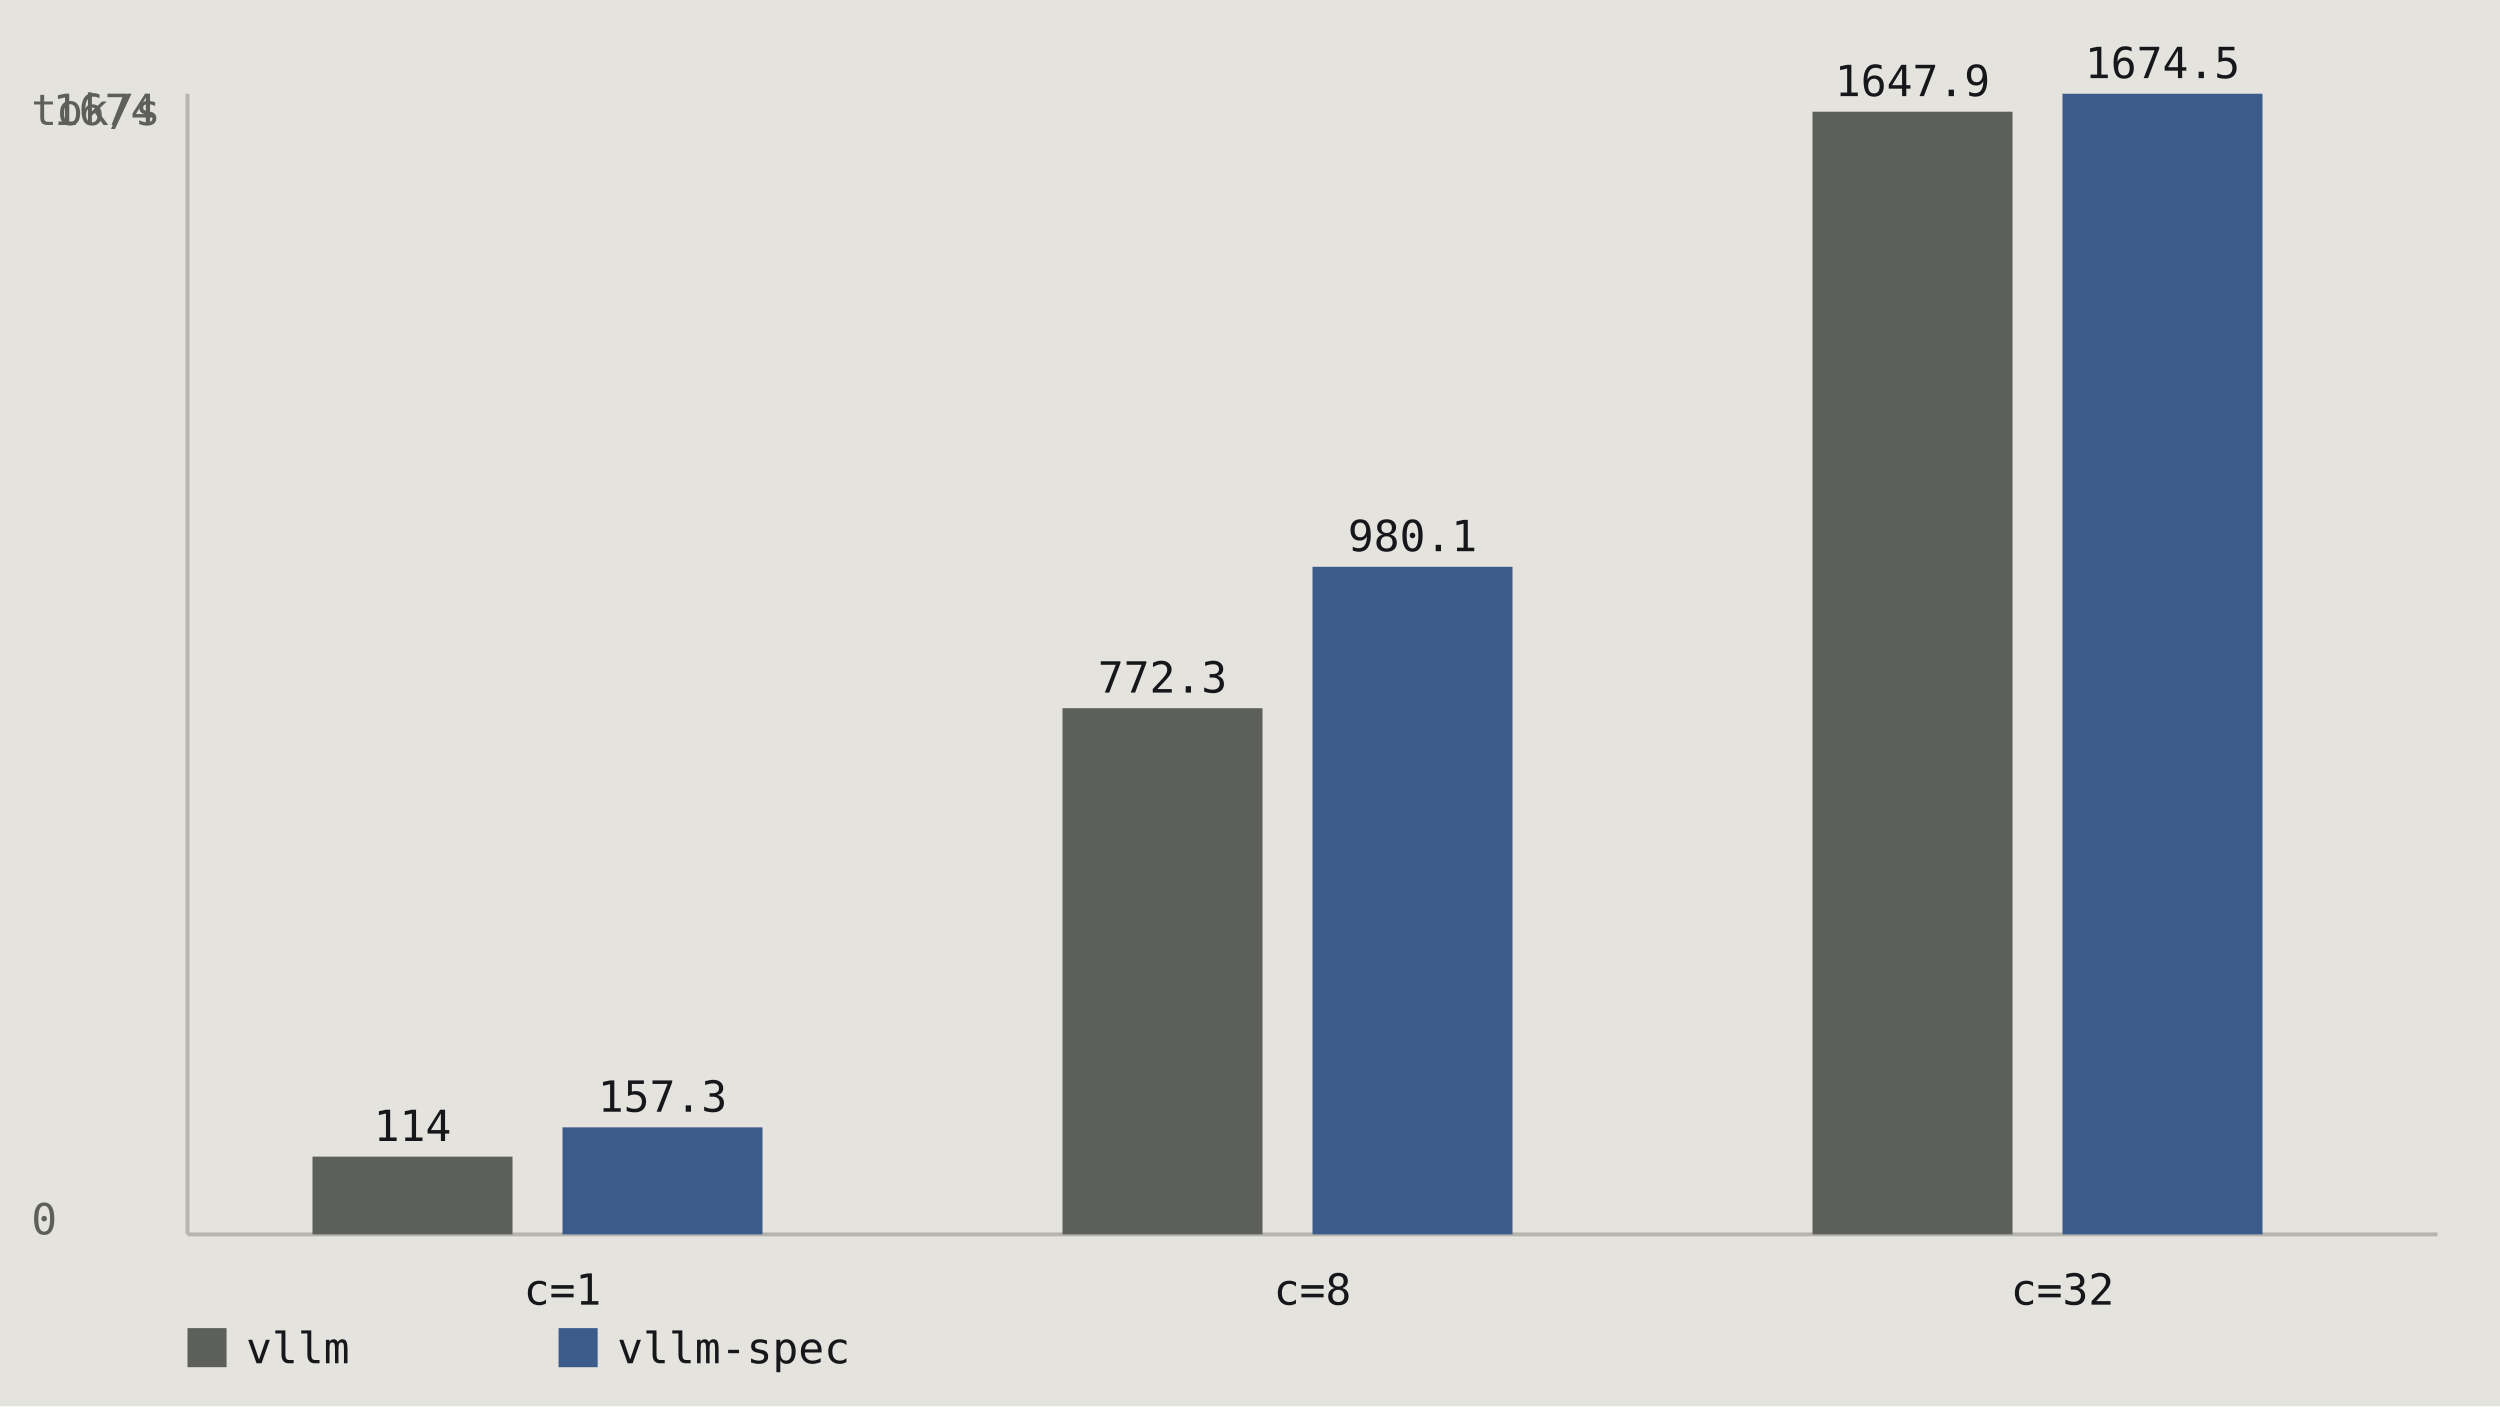
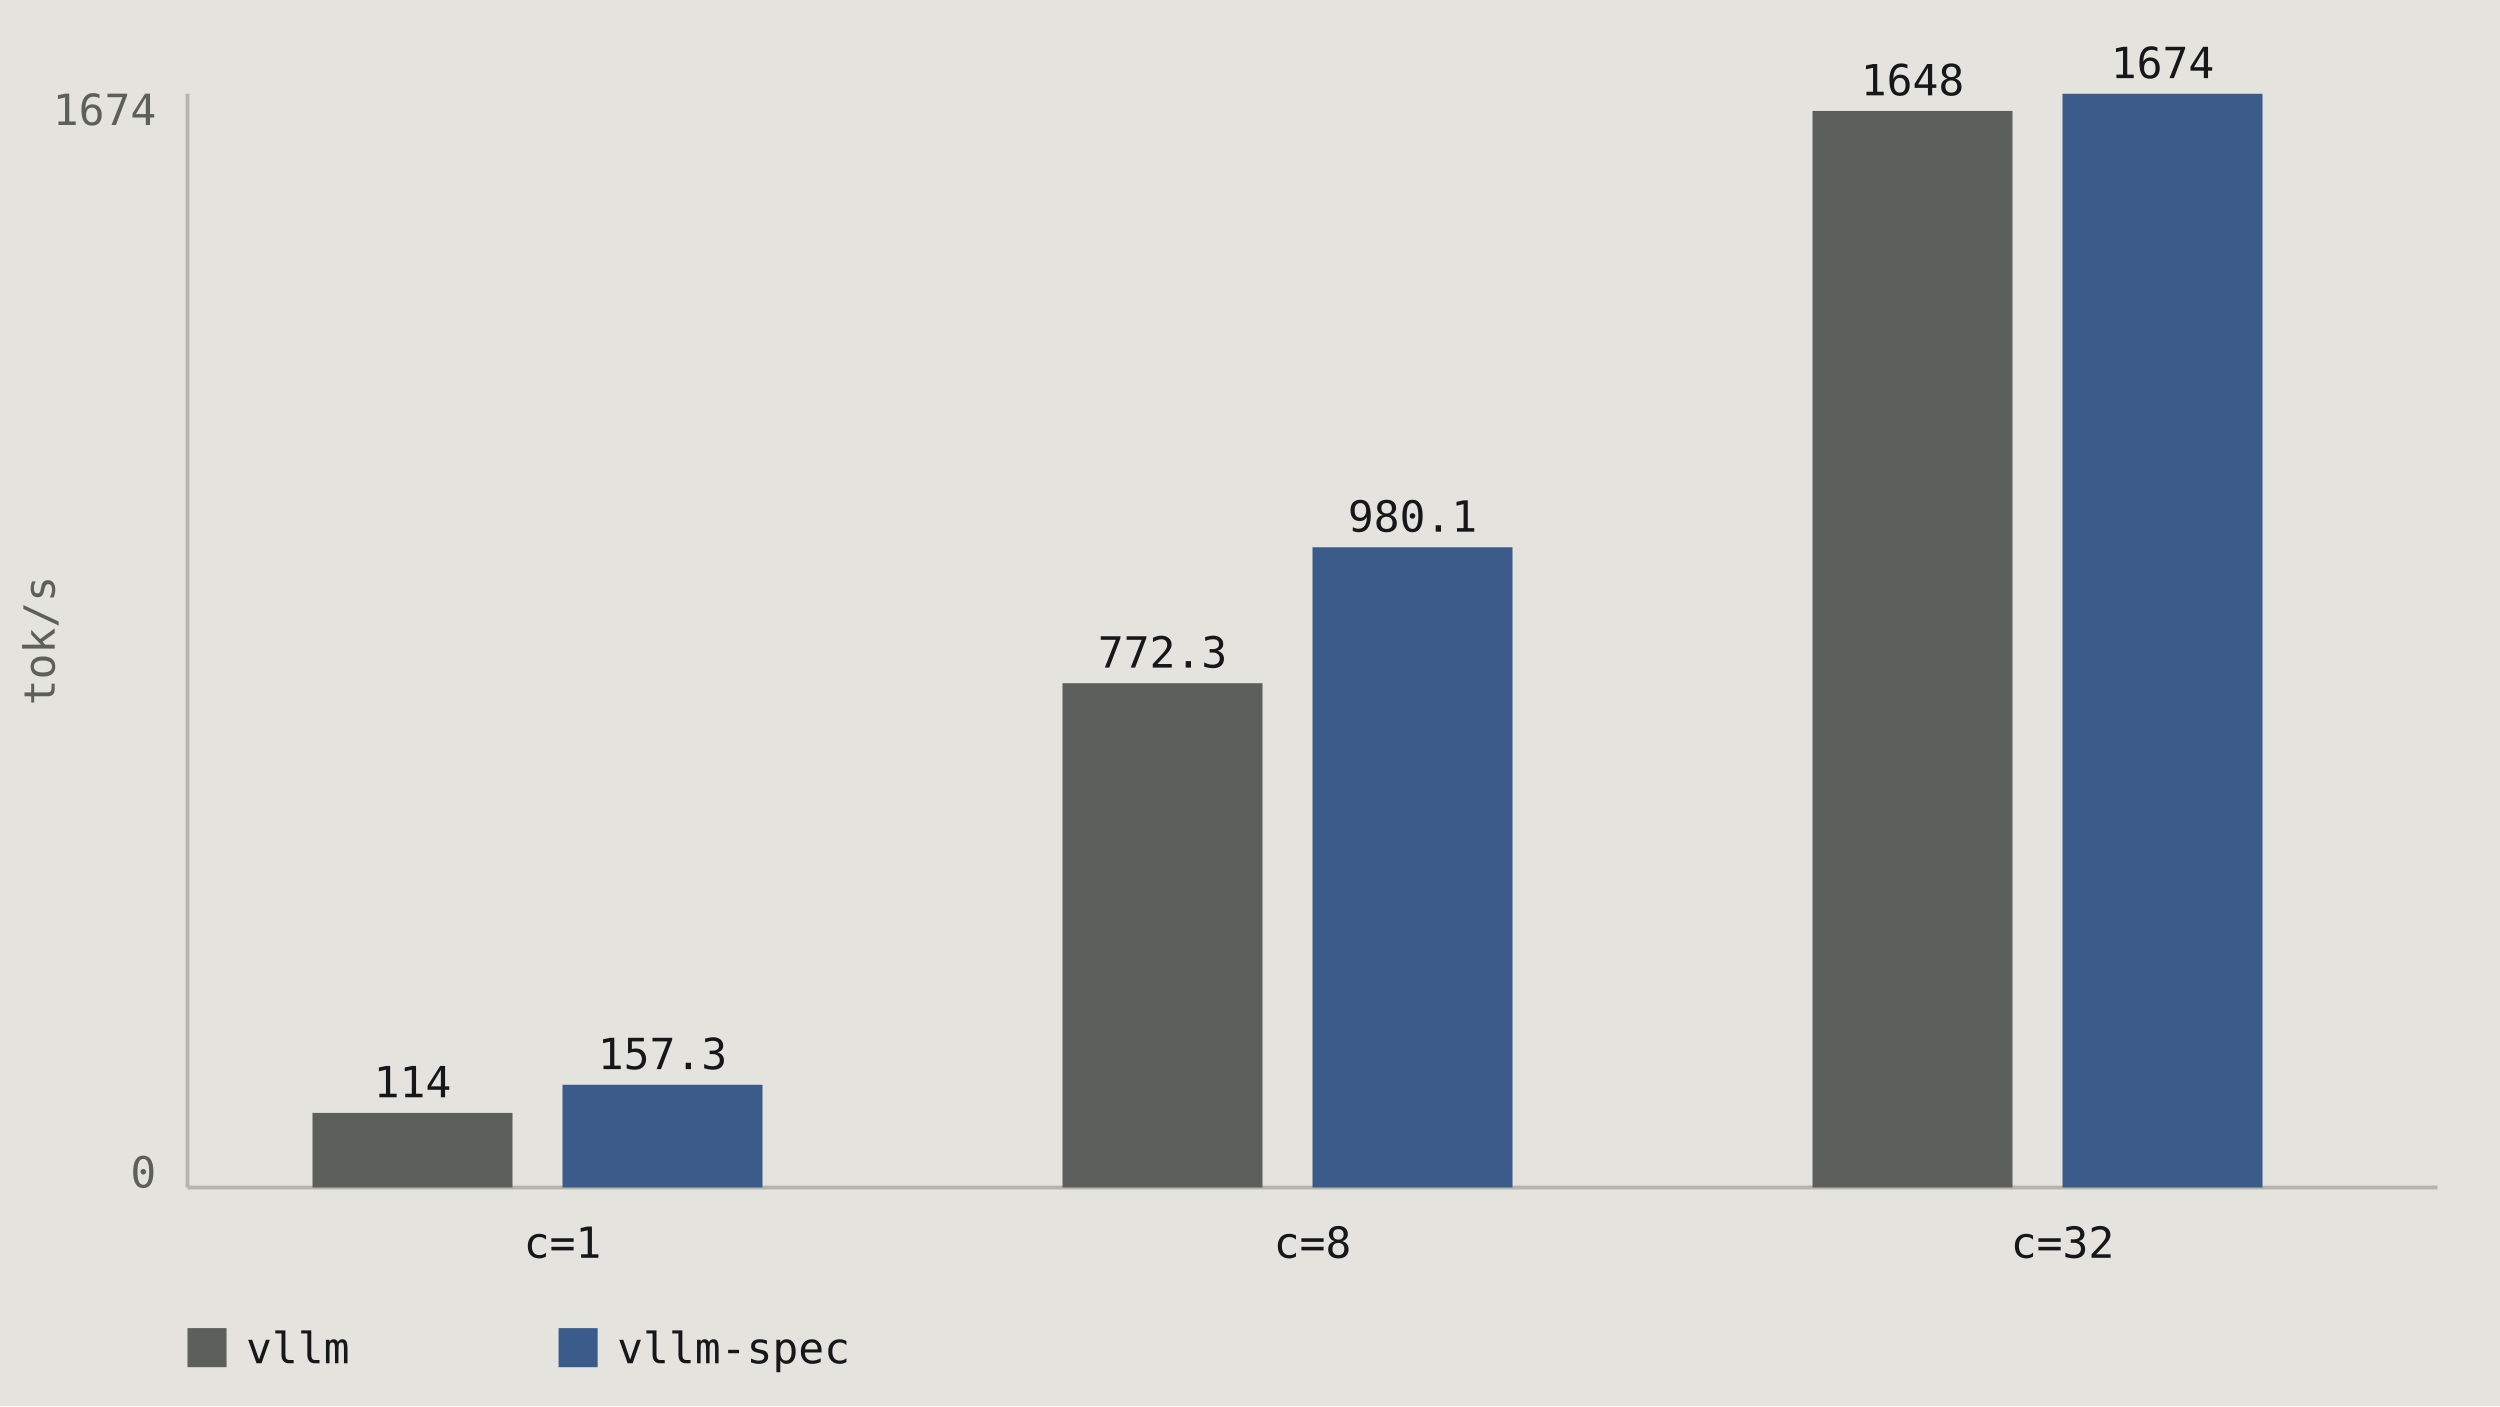
<svg xmlns="http://www.w3.org/2000/svg" viewBox="0 0 640 360" width="640" height="360" font-family="IBM Plex Mono, monospace" font-size="11">
  <rect width="640" height="360" fill="#e4e3dd" />
-   <line x1="48" y1="24" x2="48" y2="316" stroke="#b6b5ad" />
-   <line x1="48" y1="316" x2="624" y2="316" stroke="#b6b5ad" />
+   <line x1="48" y1="24" x2="48" y2="304" stroke="#b6b5ad" />
+   <line x1="48" y1="304" x2="624" y2="304" stroke="#b6b5ad" />
  <text x="40" y="32" text-anchor="end" fill="#5d5f5a">1674</text>
-   <text x="8" y="32" fill="#5d5f5a">tok/s</text>
-   <text x="8" y="316" fill="#5d5f5a">0</text>
-   <text x="144" y="334" text-anchor="middle" fill="#15171a">c=1</text>
-   <rect x="80.0" y="296.1" width="51.2" height="19.9" fill="#5d5f5a" />
-   <text x="105.6" y="292.1" text-anchor="middle" fill="#15171a">114</text>
-   <rect x="144.0" y="288.6" width="51.2" height="27.4" fill="#3b5b8a" />
-   <text x="169.6" y="284.6" text-anchor="middle" fill="#15171a">157.3</text>
-   <text x="336" y="334" text-anchor="middle" fill="#15171a">c=8</text>
-   <rect x="272.0" y="181.3" width="51.2" height="134.7" fill="#5d5f5a" />
-   <text x="297.6" y="177.3" text-anchor="middle" fill="#15171a">772.3</text>
-   <rect x="336.0" y="145.1" width="51.2" height="170.9" fill="#3b5b8a" />
-   <text x="361.6" y="141.1" text-anchor="middle" fill="#15171a">980.1</text>
-   <text x="528" y="334" text-anchor="middle" fill="#15171a">c=32</text>
-   <rect x="464.0" y="28.6" width="51.2" height="287.4" fill="#5d5f5a" />
-   <text x="489.6" y="24.6" text-anchor="middle" fill="#15171a">1647.9</text>
-   <rect x="528.0" y="24.0" width="51.2" height="292.0" fill="#3b5b8a" />
-   <text x="553.6" y="20.0" text-anchor="middle" fill="#15171a">1674.5</text>
+   <text x="14" y="164" transform="rotate(-90 14 164)" text-anchor="middle" fill="#5d5f5a">tok/s</text>
+   <text x="40" y="304" text-anchor="end" fill="#5d5f5a">0</text>
+   <text x="144" y="322" text-anchor="middle" fill="#15171a">c=1</text>
+   <rect x="80.0" y="284.9" width="51.2" height="19.1" fill="#5d5f5a" />
+   <text x="105.6" y="280.9" text-anchor="middle" fill="#15171a">114</text>
+   <rect x="144.0" y="277.7" width="51.2" height="26.3" fill="#3b5b8a" />
+   <text x="169.6" y="273.7" text-anchor="middle" fill="#15171a">157.3</text>
+   <text x="336" y="322" text-anchor="middle" fill="#15171a">c=8</text>
+   <rect x="272.0" y="174.9" width="51.2" height="129.1" fill="#5d5f5a" />
+   <text x="297.6" y="170.9" text-anchor="middle" fill="#15171a">772.3</text>
+   <rect x="336.0" y="140.1" width="51.2" height="163.9" fill="#3b5b8a" />
+   <text x="361.6" y="136.1" text-anchor="middle" fill="#15171a">980.1</text>
+   <text x="528" y="322" text-anchor="middle" fill="#15171a">c=32</text>
+   <rect x="464.0" y="28.4" width="51.2" height="275.6" fill="#5d5f5a" />
+   <text x="489.6" y="24.4" text-anchor="middle" fill="#15171a">1648</text>
+   <rect x="528.0" y="24.0" width="51.2" height="280.0" fill="#3b5b8a" />
+   <text x="553.6" y="20.0" text-anchor="middle" fill="#15171a">1674</text>
  <rect x="48" y="340" width="10" height="10" fill="#5d5f5a" />
  <text x="63" y="349" fill="#15171a">vllm</text>
  <rect x="143" y="340" width="10" height="10" fill="#3b5b8a" />
  <text x="158" y="349" fill="#15171a">vllm-spec</text>
</svg>
